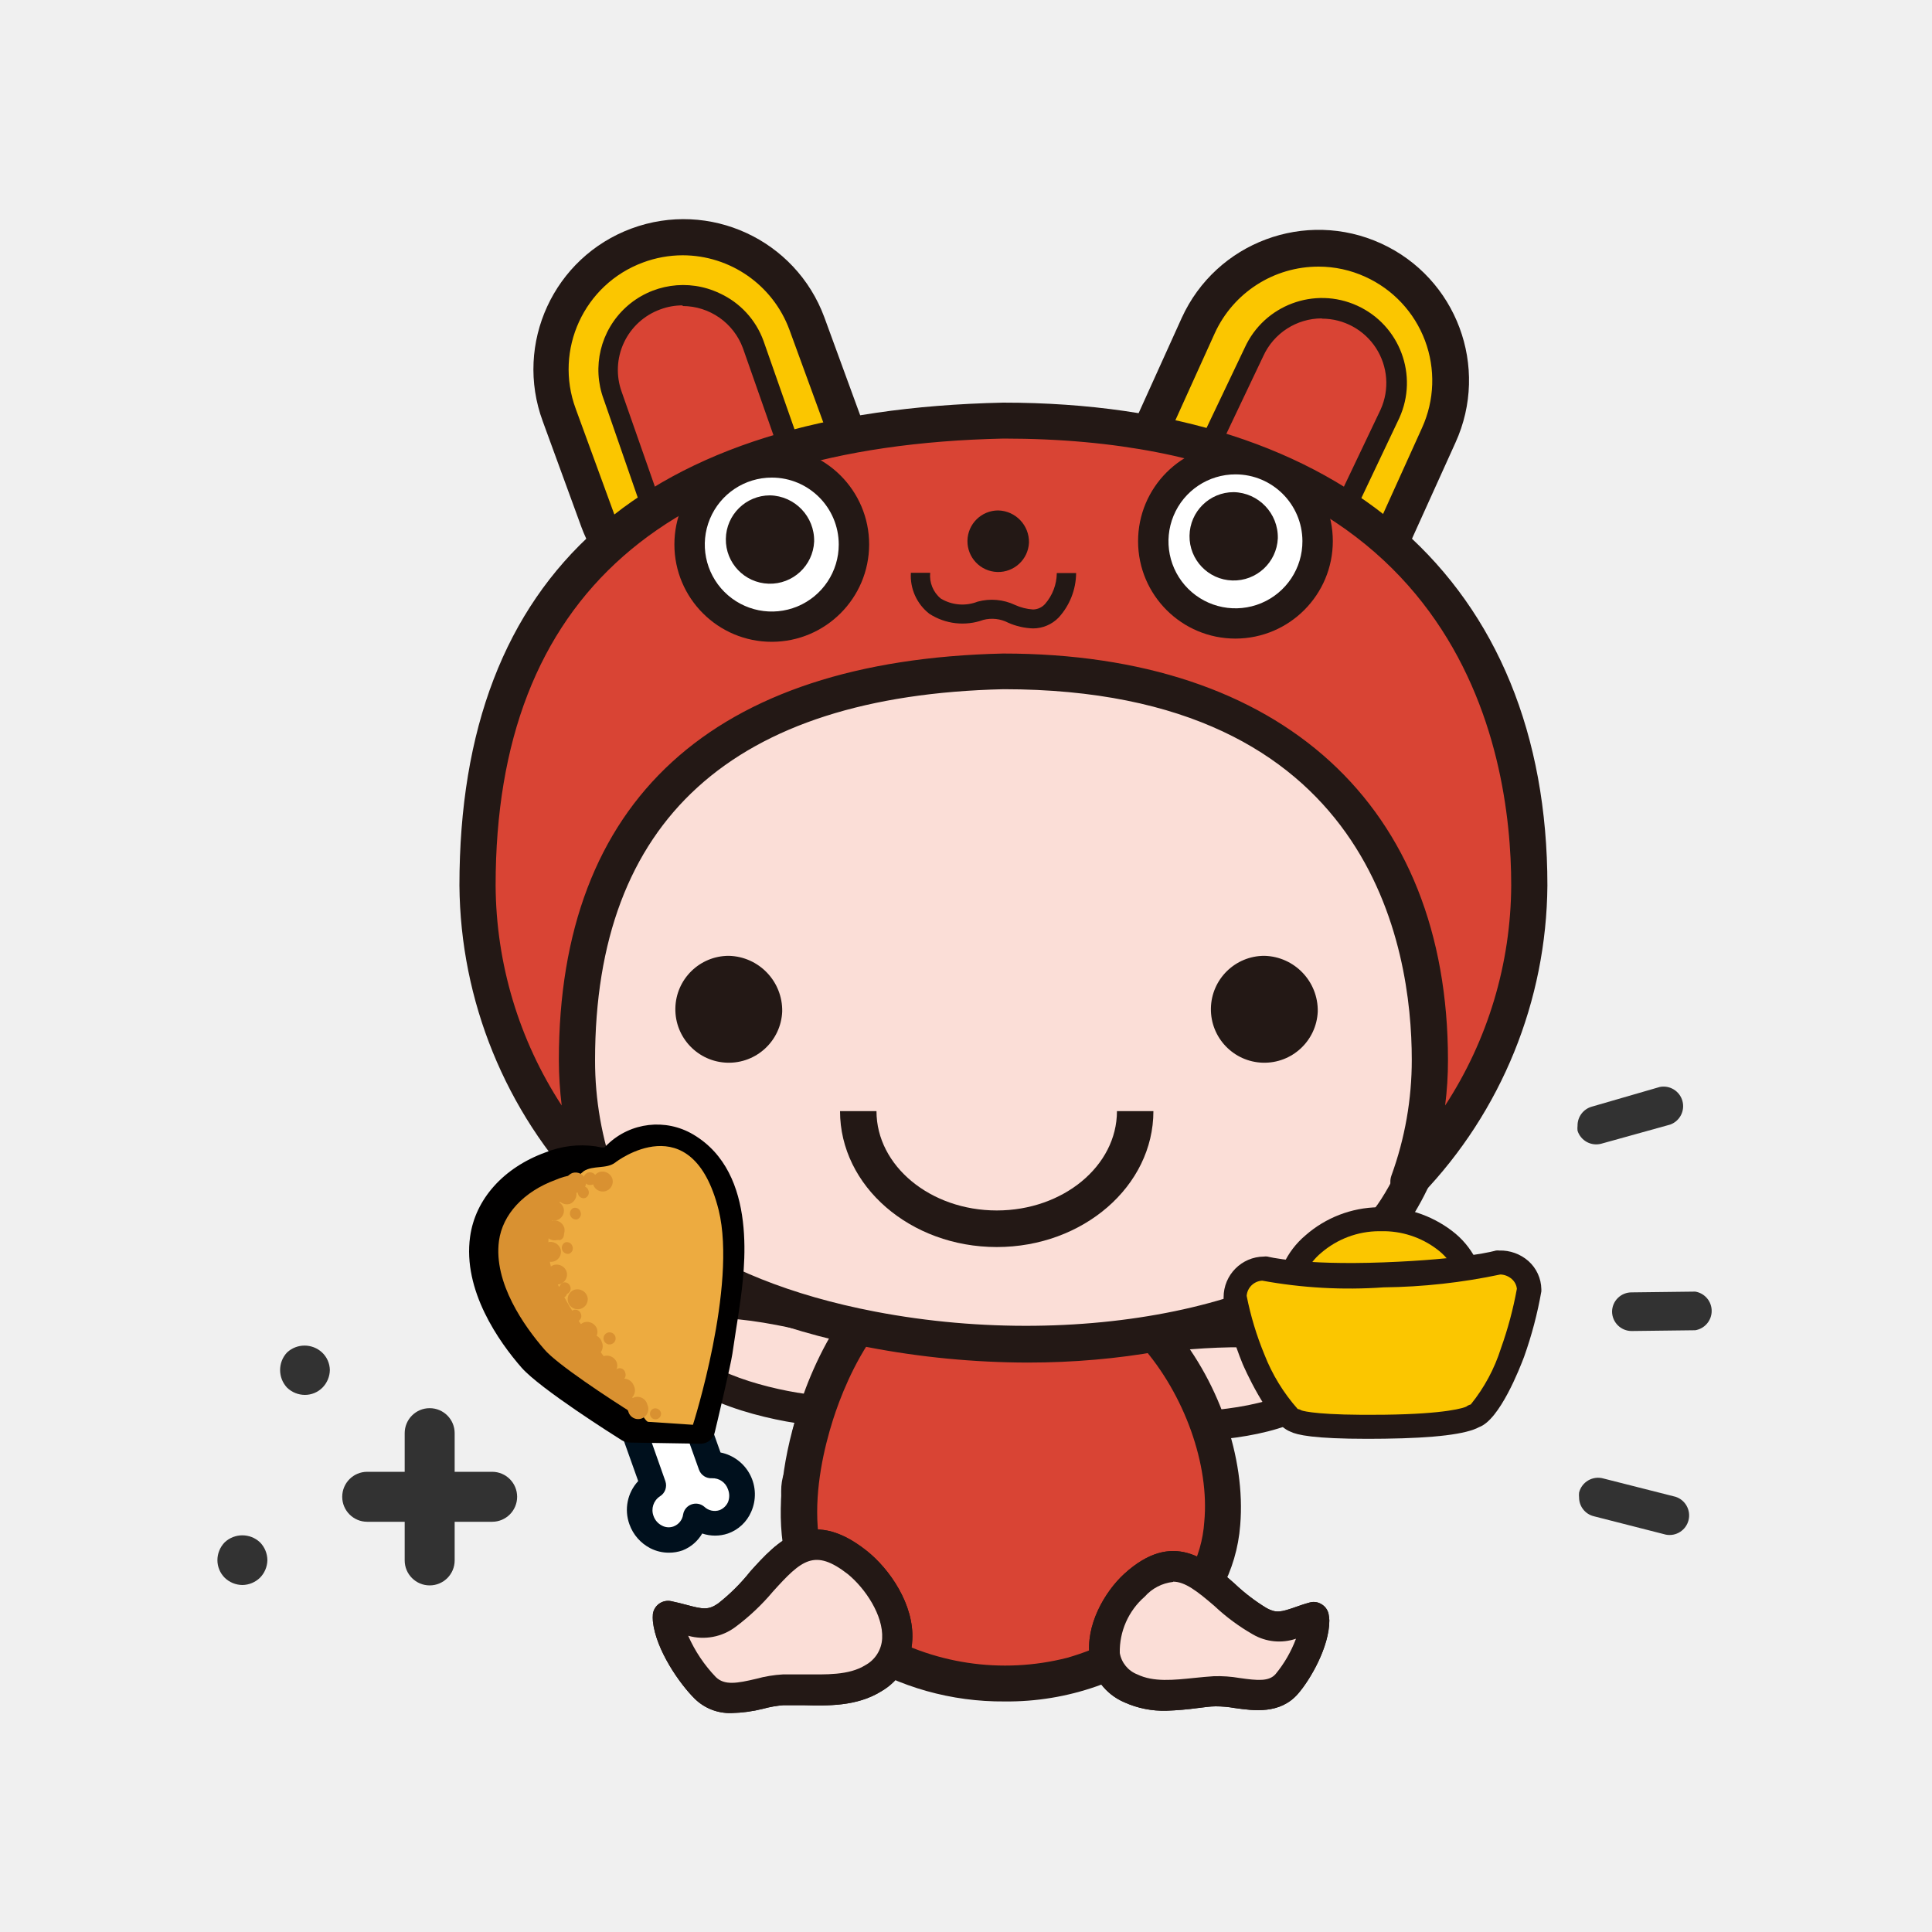
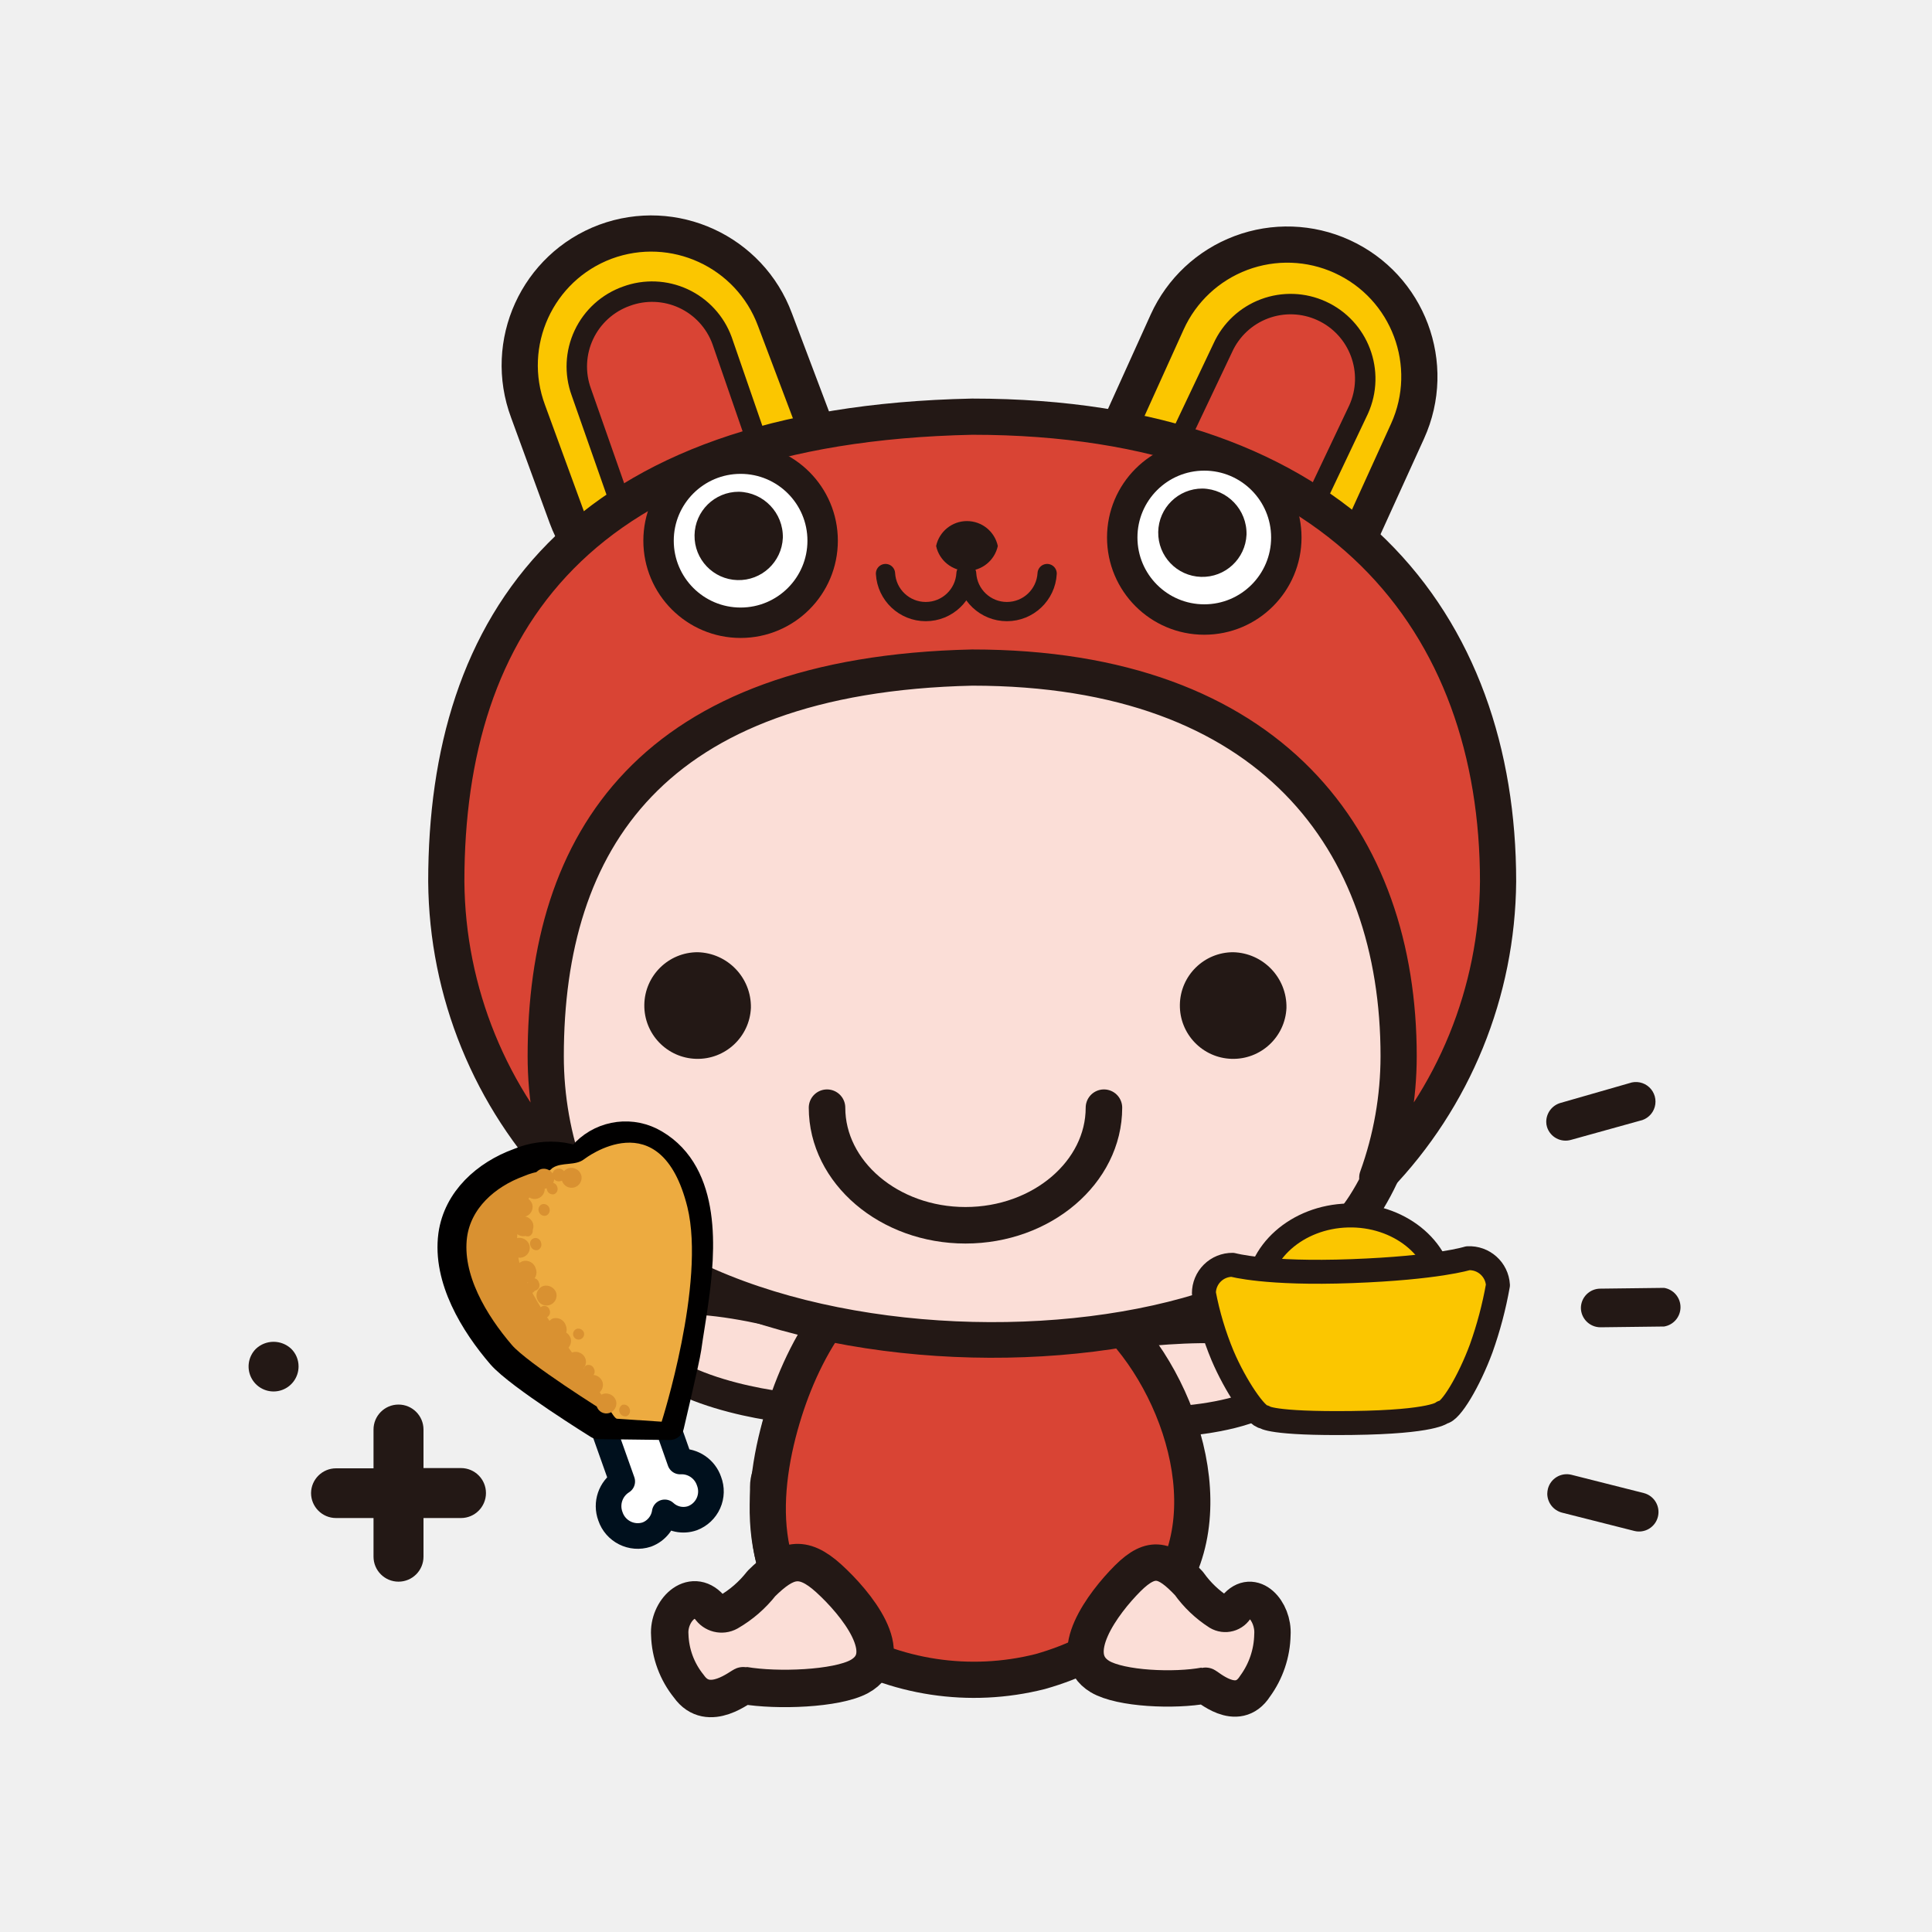
<svg xmlns="http://www.w3.org/2000/svg" id="圖層_1" data-name="圖層 1" viewBox="0 0 150 150">
-   <path d="M73.07,95.49a25.15,25.15,0,0,1,13.61,2.28c3.73,1.88,6.83,5.52,5.46,10-.5,1.66-2.66,2.54-4.16,3.16-3.51,1.46-8,.55-11.74.67-4.81.15-12.76,0-14.59-5.74C59.88,100.37,68.7,95.93,73.07,95.49Z" style="fill:#f8dcd5" />
-   <path d="M26.57,116.21a1.94,1.94,0,0,0,1.94,1.94h2.91v3a1.94,1.94,0,0,0,3.88,0v-3h2.91a1.94,1.94,0,1,0,0-3.88H35.3v-3a1.94,1.94,0,0,0-3.88,0v3H28.51A1.94,1.94,0,0,0,26.57,116.21Z" style="fill:#323232" />
-   <path d="M18.82,123.06a2,2,0,0,0,1.37-.57,2,2,0,0,0,.57-1.36,2,2,0,0,0-.57-1.38,2,2,0,0,0-2.75,0,2,2,0,0,0-.56,1.38,1.94,1.94,0,0,0,.56,1.36A2,2,0,0,0,18.82,123.06Z" style="fill:#323232" />
-   <path d="M22.29,105a2,2,0,0,0,0,2.74,2,2,0,0,0,1.38.56,1.92,1.92,0,0,0,1.36-.56,2,2,0,0,0,.58-1.37A1.92,1.92,0,0,0,25,105,2,2,0,0,0,22.29,105Z" style="fill:#323232" />
-   <path d="M125.16,101.84a1.52,1.52,0,0,0,1.53,1.5l4.93-.06a1.52,1.52,0,0,0,0-3l-4.93.06A1.51,1.51,0,0,0,125.16,101.84Z" style="fill:#323232" />
-   <path d="M122.6,115.88a1.72,1.72,0,0,0,0,.39,1.5,1.5,0,0,0,1.14,1.45l5.6,1.43a1.52,1.52,0,0,0,.75-2.94l-5.6-1.42A1.52,1.52,0,0,0,122.6,115.88Z" style="fill:#323232" />
-   <path d="M123.59,85.92a1.52,1.52,0,0,0-1.11,1.48,1.74,1.74,0,0,0,0,.39,1.52,1.52,0,0,0,1.87,1l5.33-1.48a1.52,1.52,0,0,0-.81-2.92Z" style="fill:#323232" />
-   <path d="M88.25,104.06c.81-.25,14-2,14.62,1.42.83,4.89-9.44,5.44-12.72,5.21" style="fill:#fbded7" />
-   <path d="M91.59,111.91c-.61,0-1.13,0-1.53,0a1.18,1.18,0,1,1,.18-2.35c2.82.21,9.16-.28,11-2.33a1.64,1.64,0,0,0,.44-1.5c0-.12-.18-.24-.28-.3-2.41-1.56-11.64-.5-12.84-.19a1.2,1.2,0,0,1-1.45-.82,1.16,1.16,0,0,1,.77-1.44c.57-.18,11.11-1.82,14.73.42a2.8,2.8,0,0,1,1.4,1.93,4,4,0,0,1-1,3.49C100.64,111.37,94.84,111.91,91.59,111.91Z" style="fill:#231815" />
-   <path d="M66.41,103.22c-.74-.36-13.18-4-14.23-.65-1.48,4.73,8.3,6.72,11.47,7" style="fill:#fbded7" />
-   <path d="M63.66,110.7h-.09c-2.37-.16-9.65-1.41-12-4.83a4.08,4.08,0,0,1-.55-3.64,2.83,2.83,0,0,1,1.68-1.75c3.85-1.66,13.68,1.44,14.2,1.69a1.18,1.18,0,0,1,.55,1.58,1.2,1.2,0,0,1-1.57.55c-1.12-.47-9.74-2.8-12.28-1.63-.13.06-.29.15-.32.26a1.71,1.71,0,0,0,.24,1.62c1.56,2.28,7.4,3.6,10.19,3.8a1.18,1.18,0,0,1-.08,2.36Z" style="fill:#231815" />
-   <path d="M91.13,108.32c2.34,4.83,1.5,5.66,1,7.58-1,4.28-3.75,6.86-7,9.64s-6.44,3.3-10.72,2.13a13.45,13.45,0,0,1-5.51-2.92c-1.49-1.36-2.12-3-3.26-4.56-3.15-4.26-4.8-8.63-.7-12.86" style="fill:#fbded7" />
-   <path d="M78.25,129.38a15.9,15.9,0,0,1-4.14-.61,14.67,14.67,0,0,1-6-3.18,13.22,13.22,0,0,1-2.38-3.14c-.34-.55-.66-1.08-1-1.58-2.7-3.64-5.69-9.08-.6-14.33a1.14,1.14,0,0,1,1.63,1.58c-3,3.13-2.8,6.54.8,11.39.43.6.79,1.19,1.14,1.77a11.24,11.24,0,0,0,2,2.63,12.44,12.44,0,0,0,5,2.67c4,1.08,6.84.51,9.68-1.9,3.19-2.71,5.7-5.09,6.67-9.05.07-.28.14-.53.22-.78.38-1.31.66-2.26-1.17-6a1.14,1.14,0,1,1,2-1c2.06,4.27,1.86,5.74,1.3,7.67-.07.21-.13.44-.19.68-1.13,4.61-4,7.36-7.41,10.24A11.31,11.31,0,0,1,78.25,129.38Z" style="fill:#231815" />
-   <path d="M83.18,130.07a20.94,20.94,0,0,1-16.08-2.44c-5.22-3.35-5.24-7.25-5.27-11.87,0-2.84,3.53-2.92,6.91-3,6-.06,11.93.59,17.9,1,3,.22,4.43.25,5.48,2.48,3.19,6.75-1.86,12-8.94,13.76" style="fill:#fbded7" />
-   <path d="M78,131.88a21.46,21.46,0,0,1-11.54-3.25c-5.76-3.71-5.78-8.16-5.81-12.86,0-4.06,4.66-4.11,8.08-4.15,4.65-.05,9.3.33,13.8.7q2.1.18,4.2.33l.26,0c2.94.21,4.89.35,6.2,3.13a9.53,9.53,0,0,1,.22,8.37c-1.57,3.31-5.2,5.87-9.94,7A23.06,23.06,0,0,1,78,131.88ZM69.5,114h-.75c-3.89,0-5.74.32-5.73,1.78,0,4.57,0,7.87,4.72,10.88a19.71,19.71,0,0,0,15.16,2.28h0c4-1,7.13-3.14,8.38-5.77a7.14,7.14,0,0,0-.23-6.34c-.7-1.48-1.33-1.57-4.23-1.78l-.26,0-4.22-.34C78.13,114.33,73.8,114,69.5,114Z" style="fill:#231815" />
-   <path d="M83.18,130.07a20.94,20.94,0,0,1-16.08-2.44c-6.18-4-5.73-11.63-3.76-17.81,1.75-5.54,5.54-11.9,12-12.45,2.78-.24,5.66-.73,8.1.81a29.09,29.09,0,0,1,6.28,5.38c5.34,6,8.16,17.16.89,22.77A21.68,21.68,0,0,1,83.18,130.07Z" style="fill:#d94434" />
-   <path d="M78,132.1a21.72,21.72,0,0,1-11.66-3.28c-5.63-3.63-7.17-10.52-4.34-19.43,1.2-3.8,4.9-12.72,13.18-13.42l.89-.08c2.58-.25,5.5-.52,8.08,1.1a30,30,0,0,1,6.58,5.64c3.87,4.38,6,10.57,5.56,15.78a12.56,12.56,0,0,1-4.86,9A20.94,20.94,0,0,1,78,132.1Zm1.07-33.59c-.88,0-1.8.09-2.73.17l-.93.09c-6.58.56-9.7,8.21-10.74,11.47-1.39,4.39-2.83,12.34,3.19,16.21a19.51,19.51,0,0,0,15,2.26h0a20.28,20.28,0,0,0,6.86-3.49,9.71,9.71,0,0,0,3.78-7.07c.42-4.41-1.54-9.89-4.87-13.66a27,27,0,0,0-6-5.12A6.5,6.5,0,0,0,79.07,98.51Z" style="fill:#231815" />
-   <path d="M102,125.86a8.91,8.91,0,0,1-2.15,4.91c-1.39,1.61-3.87.47-5.57.58-2.12.13-4.51.71-6.52-.25-3.49-1.68-2-6,.29-8,4.19-3.83,6.16.88,9.71,2.83,1.59.86,2.52.12,4.2-.35a1.65,1.65,0,0,1,0,.31" style="fill:#fbded7" />
-   <path d="M90.56,132.82a7.44,7.44,0,0,1-3.28-.66,4.49,4.49,0,0,1-2.67-3.5c-.36-2.44,1.14-5.06,2.68-6.47,3.78-3.44,6.42-1.12,8.55.75a14.67,14.67,0,0,0,2.51,1.92c.74.4,1.12.3,2.21-.08.34-.12.71-.25,1.12-.36a1.14,1.14,0,0,1,.92.13,1.16,1.16,0,0,1,.55.76,3.86,3.86,0,0,1,.06.49v0c0,2.06-1.47,4.59-2.43,5.7-1.4,1.61-3.43,1.32-4.92,1.11a8.55,8.55,0,0,0-1.48-.13c-.45,0-.91.08-1.37.13A24.16,24.16,0,0,1,90.56,132.82Zm.52-10a3.43,3.43,0,0,0-2.2,1.14,5.64,5.64,0,0,0-1.94,4.38A2.18,2.18,0,0,0,88.3,130c1.26.61,2.81.44,4.46.27.5-.05,1-.1,1.48-.13a10,10,0,0,1,2,.14c1.4.2,2.29.28,2.8-.31a9.61,9.61,0,0,0,1.58-2.74,4.06,4.06,0,0,1-3.34-.33,15.81,15.81,0,0,1-3-2.22C92.94,123.53,92,122.8,91.08,122.8Z" style="fill:#231815" />
-   <path d="M102,125.86a8.91,8.91,0,0,1-2.15,4.91c-1.39,1.61-3.87.47-5.57.58-2.12.13-4.51.71-6.52-.25-3.49-1.68-2-6,.29-8,4.19-3.83,6.16.88,9.71,2.83,1.59.86,2.52.12,4.2-.35A1.65,1.65,0,0,1,102,125.86Z" style="fill:#fbded7" />
-   <path d="M90.56,132.82a7.44,7.44,0,0,1-3.28-.66,4.49,4.49,0,0,1-2.67-3.5c-.36-2.44,1.14-5.06,2.68-6.47,3.78-3.44,6.42-1.12,8.55.75a14.67,14.67,0,0,0,2.51,1.92c.74.4,1.12.3,2.21-.08.34-.12.71-.25,1.12-.36a1.14,1.14,0,0,1,.92.13,1.16,1.16,0,0,1,.55.76,3.86,3.86,0,0,1,.06.49v0c0,2.06-1.47,4.59-2.43,5.7-1.4,1.61-3.43,1.32-4.92,1.11a8.55,8.55,0,0,0-1.48-.13c-.45,0-.91.08-1.37.13A24.16,24.16,0,0,1,90.56,132.82Zm.52-10a3.43,3.43,0,0,0-2.2,1.14,5.64,5.64,0,0,0-1.94,4.38A2.18,2.18,0,0,0,88.3,130c1.26.61,2.81.44,4.46.27.5-.05,1-.1,1.48-.13a10,10,0,0,1,2,.14c1.4.2,2.29.28,2.8-.31a9.61,9.61,0,0,0,1.58-2.74,4.06,4.06,0,0,1-3.34-.33,15.81,15.81,0,0,1-3-2.22C92.94,123.53,92,122.8,91.08,122.8Z" style="fill:#231815" />
-   <path d="M51.87,125.73c.15,1.76,1.72,4.14,2.88,5.3,1.69,1.67,4.23.17,6.07.13,2.29,0,4.94.38,7-.88,3.56-2.2,1.4-6.88-1.26-9-5-3.89-6.52,1.56-10.11,4.06-1.62,1.12-2.71.37-4.57,0a2,2,0,0,0,0,.35" style="fill:#fbded7" />
-   <path d="M56.8,133a3.89,3.89,0,0,1-2.88-1.13c-1.14-1.13-3-3.77-3.23-6v0a3.47,3.47,0,0,1,0-.56,1.19,1.19,0,0,1,1.4-1c.45.09.86.2,1.24.3,1.24.33,1.67.41,2.43-.12A15.13,15.13,0,0,0,58.26,122c2.05-2.27,4.6-5.1,9-1.62,1.82,1.43,3.72,4.21,3.57,6.94a4.83,4.83,0,0,1-2.42,4c-1.9,1.17-4.12,1.12-6.09,1.07-.51,0-1,0-1.49,0a8.48,8.48,0,0,0-1.59.28A10.94,10.94,0,0,1,56.8,133Zm-3.37-6a11.07,11.07,0,0,0,2.15,3.21c.67.65,1.63.49,3.14.13A9.92,9.92,0,0,1,60.8,130c.51,0,1.05,0,1.6,0,1.71,0,3.49.09,4.79-.72a2.5,2.5,0,0,0,1.3-2.07c.1-1.78-1.3-3.88-2.67-5-2.58-2-3.58-1.11-5.81,1.36a17.33,17.33,0,0,1-2.9,2.74A4.22,4.22,0,0,1,53.43,127Z" style="fill:#231815" />
-   <path d="M51.87,125.73c.15,1.76,1.72,4.14,2.88,5.3,1.69,1.67,4.23.17,6.07.13,2.29,0,4.94.38,7-.88,3.56-2.2,1.4-6.88-1.26-9-5-3.89-6.52,1.56-10.11,4.06-1.62,1.12-2.71.37-4.57,0A2,2,0,0,0,51.87,125.73Z" style="fill:#fbded7" />
-   <path d="M56.8,133a3.89,3.89,0,0,1-2.88-1.13c-1.14-1.13-3-3.77-3.23-6v0a3.47,3.47,0,0,1,0-.56,1.19,1.19,0,0,1,1.4-1c.45.09.86.2,1.24.3,1.24.33,1.67.41,2.43-.12A15.13,15.13,0,0,0,58.26,122c2.05-2.27,4.6-5.1,9-1.62,1.82,1.43,3.72,4.21,3.57,6.94a4.83,4.83,0,0,1-2.42,4c-1.9,1.17-4.12,1.12-6.09,1.07-.51,0-1,0-1.49,0a8.48,8.48,0,0,0-1.59.28A10.94,10.94,0,0,1,56.8,133Zm-3.37-6a11.07,11.07,0,0,0,2.15,3.21c.67.65,1.63.49,3.14.13A9.92,9.92,0,0,1,60.8,130c.51,0,1.05,0,1.6,0,1.71,0,3.49.09,4.79-.72a2.5,2.5,0,0,0,1.3-2.07c.1-1.78-1.3-3.88-2.67-5-2.58-2-3.58-1.11-5.81,1.36a17.33,17.33,0,0,1-2.9,2.74A4.22,4.22,0,0,1,53.43,127Z" style="fill:#231815" />
-   <path d="M111.79,77.23a37.93,37.93,0,0,0-4-13.72c-4.22-8.13-11.34-15-20.2-17.73a29.45,29.45,0,0,0-9.69-1.28c-3.69.13-6.84,1.41-10.38,2.11l1.27-.25c-6.89,2.48-12.65,7.84-17,13.61-4.1,5.45-9,13.13-8.63,20.19a36.88,36.88,0,0,0,.44,5.14c4.43,22.92,54.67,24.32,64.76,8.6C111.43,89.11,112.35,83.12,111.79,77.23Z" style="fill:#fbded7" />
-   <path d="M79.78,105.79a66.42,66.42,0,0,1-12.42-1.2c-14.15-2.72-23.31-9.65-25.12-19a29.74,29.74,0,0,1-.41-4.37l0-1c-.31-5.81,2.6-12.71,8.9-21.09,3.48-4.63,9.13-10.66,16.59-13.69l0-.2c1.19-.24,2.37-.55,3.52-.85a31.31,31.31,0,0,1,7.08-1.28A30.76,30.76,0,0,1,88,44.46c8.68,2.69,16.34,9.4,21,18.41a39.74,39.74,0,0,1,4.17,14.23h0c.64,6.77-.62,12.83-3.65,17.55C105.55,100.84,94.14,105.79,79.78,105.79ZM69.23,47.64v0C61.91,50.3,56.3,56.26,52.89,60.8,47,68.64,44.27,74.94,44.54,80.09l.05,1A27.25,27.25,0,0,0,45,85c1.58,8.2,9.94,14.34,22.93,16.83,16.55,3.18,34.18-.73,39.3-8.72,3.4-5.29,3.63-11.51,3.22-15.79h0a36.8,36.8,0,0,0-3.87-13.22c-4.33-8.36-11.4-14.57-19.38-17a27.89,27.89,0,0,0-9.23-1.22,28.8,28.8,0,0,0-6.48,1.2C70.73,47.27,70,47.46,69.23,47.64Z" style="fill:#231815" />
-   <path d="M65.68,33.32a10.24,10.24,0,0,1-6.05,13.17h0a10.25,10.25,0,0,1-13.17-6.06l-3-8.2a10.25,10.25,0,0,1,6.06-13.17h0a10.24,10.24,0,0,1,13.17,6.05Z" style="fill:#fbc600" />
-   <path d="M56.06,48.54a11.66,11.66,0,0,1-10.92-7.62l-3-8.21A11.65,11.65,0,1,1,64,24.63l3,8.2h0A11.67,11.67,0,0,1,56.06,48.54ZM53,19.82a8.87,8.87,0,0,0-3.08.56,8.84,8.84,0,0,0-5.22,11.36l3,8.21a8.84,8.84,0,0,0,16.59-6.14h0l-3-8.21A8.85,8.85,0,0,0,53,19.82Z" style="fill:#231815" />
-   <path d="M108.07,41.75A10.25,10.25,0,0,1,94.5,46.84h0a10.26,10.26,0,0,1-5.09-13.58l3.62-8a10.26,10.26,0,0,1,13.58-5.09h0a10.24,10.24,0,0,1,5.08,13.57Z" style="fill:#fbc600" />
-   <path d="M98.72,49.16A11.66,11.66,0,0,1,88.13,32.68l3.62-8A11.66,11.66,0,1,1,113,34.37l-3.62,8h0A11.68,11.68,0,0,1,98.72,49.16Zm3.66-28.46a8.85,8.85,0,0,0-8.07,5.18l-3.62,8a8.85,8.85,0,1,0,16.1,7.33h0l3.62-8A8.85,8.85,0,0,0,106,21.49,8.72,8.72,0,0,0,102.38,20.7Z" style="fill:#231815" />
-   <path d="M102.72,43a5.79,5.79,0,0,1-7.67,2.88h0a5.79,5.79,0,0,1-2.87-7.67l5.18-10.91A5.79,5.79,0,0,1,105,24.45h0a5.79,5.79,0,0,1,2.87,7.67Z" style="fill:#d94434" />
-   <path d="M97.45,47.22a6.53,6.53,0,0,1-2.73-.6,6.6,6.6,0,0,1-3.27-8.72L96.64,27a6.58,6.58,0,1,1,12,5.46l-5.18,10.92a6.53,6.53,0,0,1-3.68,3.43A6.61,6.61,0,0,1,97.45,47.22Zm5.18-22.5a5,5,0,0,0-4.55,2.93L92.89,38.57A5,5,0,0,0,102,42.7v0l5.19-10.9a5,5,0,0,0-4.56-7.06Z" style="fill:#231815" />
-   <path d="M62.46,38.13A5.79,5.79,0,0,1,59,45.56h0a5.79,5.79,0,0,1-7.43-3.44l-4-11.4a5.78,5.78,0,0,1,3.44-7.43h0a5.78,5.78,0,0,1,7.43,3.43Z" style="fill:#d94434" />
-   <path d="M57,46.71a6.58,6.58,0,0,1-6.18-4.31L46.87,31a6.58,6.58,0,0,1,9-8.23,6.5,6.5,0,0,1,3.41,3.7l4,11.41a6.6,6.6,0,0,1-3.91,8.45A6.71,6.71,0,0,1,57,46.71Zm-4-23a4.9,4.9,0,0,0-1.73.31,5,5,0,0,0-3,6.41l4,11.42a5,5,0,0,0,6.41,3,5,5,0,0,0,3-6.42h0l-4-11.4a5,5,0,0,0-4.68-3.27Z" style="fill:#231815" />
-   <path d="M102.31,78.54a4.15,4.15,0,1,1-4.14-4.33,4.25,4.25,0,0,1,4.14,4.33" style="fill:#231815" />
-   <path d="M60.73,78.54a4.15,4.15,0,1,1-4.14-4.33,4.25,4.25,0,0,1,4.14,4.33" style="fill:#231815" />
-   <path d="M77.39,96.82c-6.71,0-12.17-4.73-12.17-10.55h2.83c0,4.25,4.19,7.71,9.34,7.71s9.33-3.46,9.33-7.71h2.83C89.55,92.09,84.09,96.82,77.39,96.82Z" style="fill:#231815" />
-   <path d="M44.8,82.31c0-16.66,8.19-29.6,33.11-30.16,23.23,0,33.1,13.5,33.1,30.16a27.77,27.77,0,0,1-1.66,9.44,33.54,33.54,0,0,0,9.39-23c0-19.93-12.17-36.08-40.83-36.08-30.74.67-40.84,16.15-40.84,36.08a33.54,33.54,0,0,0,9.39,23A27.77,27.77,0,0,1,44.8,82.31Z" style="fill:#d94434" />
-   <path d="M109.35,93.15a1.39,1.39,0,0,1-.73-.2,1.41,1.41,0,0,1-.59-1.68,26.23,26.23,0,0,0,1.58-9c0-8.64-3.09-28.76-31.7-28.76C56.88,54,46.2,63.7,46.2,82.31a26.18,26.18,0,0,0,1.58,9,1.4,1.4,0,0,1-2.34,1.44,35.07,35.07,0,0,1-9.77-24c0-24.27,14.2-36.88,42.21-37.49,26.47,0,42.26,14,42.26,37.49a35.06,35.06,0,0,1-9.76,24A1.42,1.42,0,0,1,109.35,93.15ZM77.91,34.05c-26.16.57-39.43,12.24-39.43,34.68a31.55,31.55,0,0,0,5.13,17.1,29.44,29.44,0,0,1-.22-3.52c0-20.14,11.93-31.06,34.49-31.57,21.64,0,34.54,11.81,34.54,31.57a27.49,27.49,0,0,1-.22,3.52,31.52,31.52,0,0,0,5.13-17.1C117.33,58.3,113.49,34.05,77.91,34.05Z" style="fill:#231815" />
-   <circle cx="95.93" cy="42.02" r="6.37" style="fill:#fff" />
-   <path d="M95.93,49.58A7.56,7.56,0,1,1,103.48,42,7.57,7.57,0,0,1,95.93,49.58Zm0-12.75A5.2,5.2,0,1,0,101.12,42,5.2,5.2,0,0,0,95.93,36.83Z" style="fill:#231815" />
-   <path d="M99.21,41.8a3.43,3.43,0,1,1-3.43-3.59,3.51,3.51,0,0,1,3.43,3.59" style="fill:#231815" />
-   <circle cx="59.93" cy="42.27" r="6.37" style="fill:#fff" />
-   <path d="M59.93,49.83a7.56,7.56,0,1,1,7.55-7.56A7.57,7.57,0,0,1,59.93,49.83Zm0-12.75a5.2,5.2,0,1,0,5.19,5.19A5.2,5.2,0,0,0,59.93,37.08Z" style="fill:#231815" />
-   <path d="M63.21,42.05a3.43,3.43,0,1,1-3.43-3.59,3.51,3.51,0,0,1,3.43,3.59" style="fill:#231815" />
-   <path d="M79.89,42.13a2.39,2.39,0,1,1-2.39-2.5,2.45,2.45,0,0,1,2.39,2.5" style="fill:#231815" />
-   <path d="M80.21,48.79h0a5.18,5.18,0,0,1-1.93-.44,2.71,2.71,0,0,0-1.94-.22,4.73,4.73,0,0,1-4.19-.48,3.74,3.74,0,0,1-1.43-3.18h1.5a2.3,2.3,0,0,0,.82,2,3.25,3.25,0,0,0,2.87.24,4.21,4.21,0,0,1,2.9.26,4,4,0,0,0,1.4.35h0a1.28,1.28,0,0,0,.93-.43,3.71,3.71,0,0,0,.91-2.4h1.5a5.19,5.19,0,0,1-1.36,3.46A2.78,2.78,0,0,1,80.21,48.79Z" style="fill:#231815" />
-   <path d="M114.37,100.51c.09,3.34-3.06,6.13-7,6.23s-7.27-2.52-7.35-5.85,3.06-6.13,7-6.23S114.29,97.18,114.37,100.51Z" style="fill:#fbc600" />
-   <path d="M107.11,107.67c-4.37,0-8-3-8.06-6.76a6.48,6.48,0,0,1,2.31-5A8.79,8.79,0,0,1,107,93.73a9,9,0,0,1,5.74,1.84,6.47,6.47,0,0,1,2.56,4.92h0c.1,3.84-3.46,7.06-7.94,7.18Zm.14-12.08h-.2a6.92,6.92,0,0,0-4.46,1.67,4.62,4.62,0,0,0-1.68,3.6c.07,2.82,2.92,5.06,6.4,5s6.21-2.45,6.13-5.27h0A4.64,4.64,0,0,0,111.58,97,6.94,6.94,0,0,0,107.25,95.59Z" style="fill:#231815" />
-   <path d="M114.41,109.94s-.63.75-7,.83-6.85-.47-6.85-.47c-.61,0-2.24-2.44-3.23-4.76a24.09,24.09,0,0,1-1.46-4.84,2.22,2.22,0,0,1,2.23-2.21s2.58.74,9.26.49,9-1,9-1a2.22,2.22,0,0,1,2.34,2.09,29.71,29.71,0,0,1-1.29,4.91C116.48,107.52,115.06,109.92,114.41,109.94Z" style="fill:#fbc600" />
-   <path d="M106.18,111.71c-4.17,0-5.49-.3-6-.56-1.72-.65-3.68-5.2-3.7-5.25A25.62,25.62,0,0,1,95,100.85s0-.08,0-.13a3.16,3.16,0,0,1,3.13-3.16.86.86,0,0,1,.28,0s2.59.69,9,.45,8.72-.91,8.74-.92a1.09,1.09,0,0,1,.25,0,3.29,3.29,0,0,1,2.27.82,3,3,0,0,1,1,2.18,1,1,0,0,1,0,.17,31.07,31.07,0,0,1-1.34,5.08c-.32.85-1.88,4.88-3.49,5.46-1,.55-3.43.85-7.34.9Zm-5.11-2.2c.19.06,1.41.39,6.36.33s6.24-.55,6.41-.63a1,1,0,0,1,.35-.17,13.26,13.26,0,0,0,2.34-4.35,29.31,29.31,0,0,0,1.24-4.63,1.16,1.16,0,0,0-.4-.76,1.41,1.41,0,0,0-.88-.35,46.24,46.24,0,0,1-9.07,1A37.64,37.64,0,0,1,98,99.43a1.28,1.28,0,0,0-1.21,1.18,24.29,24.29,0,0,0,1.38,4.56,14.1,14.1,0,0,0,2.58,4.22A1,1,0,0,1,101.07,109.51Zm.2.16Zm0,0Zm0,0h0Zm0,0Zm0,0Zm-.21-.16Zm-.48-.13h0Zm13.14,0Zm.44-.27Z" style="fill:#231815" />
-   <path d="M55.23,113.75l-3-8.5-4.49,1.61,3,8.45a2.25,2.25,0,0,0-.91,2.7,2.22,2.22,0,0,0,2.82,1.42A2.16,2.16,0,0,0,54,117.71a2.15,2.15,0,0,0,2.17.45,2.24,2.24,0,0,0,1.29-2.88A2.28,2.28,0,0,0,55.23,113.75Z" style="fill:#fff" />
-   <path d="M51.92,120.55a3.15,3.15,0,0,1-1.42-.34,3.35,3.35,0,0,1-1.63-1.86,3.28,3.28,0,0,1,.68-3.36l-2.78-7.8a1,1,0,0,1,.6-1.27l4.49-1.6a1,1,0,0,1,.76,0,1,1,0,0,1,.51.56l2.81,7.89a3.32,3.32,0,0,1,2.38,4.61,3.07,3.07,0,0,1-1.8,1.68,3.11,3.11,0,0,1-2,0A3.07,3.07,0,0,1,53,120.37,3.12,3.12,0,0,1,51.92,120.55ZM49,107.46,51.66,115a1,1,0,0,1-.43,1.18,1.28,1.28,0,0,0-.49,1.52,1.32,1.32,0,0,0,.66.75,1.09,1.09,0,0,0,.9.06,1.16,1.16,0,0,0,.74-.94,1,1,0,0,1,.65-.77,1,1,0,0,1,1,.19,1.17,1.17,0,0,0,1.17.26,1.21,1.21,0,0,0,.66-.62,1.33,1.33,0,0,0,0-1,1.26,1.26,0,0,0-1.25-.86,1,1,0,0,1-1-.66l-2.7-7.56Z" style="fill:#00101d" />
-   <path d="M56.31,101.34c.56-4,1-9.85-3.06-12.24a4.39,4.39,0,0,0-5.35.66c-.12.1-.35.43-.49.49-.34.14-.91-.08-1.35-.14a6.34,6.34,0,0,0-3.38.45c-2.51.92-4.73,2.86-5.1,5.63-.45,3.37,1.66,6.85,3.77,9.29,1.38,1.6,7.53,5.42,7.53,5.42l5.53.07s1.23-5.15,1.34-6C55.92,103.82,56.13,102.59,56.31,101.34Z" style="fill:#d99131" />
-   <path d="M54.41,112.09h0L48.87,112a1.16,1.16,0,0,1-.58-.17c-.64-.4-6.34-4-7.79-5.64-1.75-2-4.59-6-4-10.18.4-2.89,2.57-5.34,5.83-6.53A7.54,7.54,0,0,1,46.23,89l.48.09.22,0a2.68,2.68,0,0,1,.24-.24,5.54,5.54,0,0,1,6.65-.77c5.08,3,4,10.52,3.6,13.36h0c-.08.6-.18,1.18-.27,1.76s-.2,1.29-.29,1.92c-.12.84-1.23,5.53-1.36,6.06A1.12,1.12,0,0,1,54.41,112.09Zm-5.2-2.31,4.32,0c.46-2,1-4.5,1.11-5,.09-.64.19-1.3.29-2l.27-1.72C55.79,97,56,92,52.68,90.07a3.25,3.25,0,0,0-4,.54l-.05.06a1.93,1.93,0,0,1-.73.61,2.58,2.58,0,0,1-1.65,0l-.3-.06a5.28,5.28,0,0,0-2.83.39c-2.47.91-4.1,2.68-4.38,4.73-.44,3.27,2,6.67,3.51,8.41C43.19,105.89,47.37,108.63,49.21,109.78Zm7.1-8.44h0Z" style="fill:#010000" />
-   <path d="M47.78,90.25c-.68.53-1.72.21-2.45.67a6.46,6.46,0,0,0-1.82,2.32,6.81,6.81,0,0,0-.61,5.55c1.43,3.6,4.21,6.53,6.24,9.78.13.2.91,1.8,1.18,1.82l3.48.23s3.44-10.75,2-16.66C53.72,85.65,47.78,90.24,47.78,90.25Z" style="fill:#edab40" />
-   <path d="M47.55,91.53a.78.78,0,1,1-1-.54A.82.82,0,0,1,47.55,91.53Z" style="fill:#d99131" />
-   <path d="M45.47,91.6a.79.79,0,1,1-1-.54A.83.83,0,0,1,45.47,91.6Z" style="fill:#d99131" />
-   <path d="M46.3,91.38a.5.5,0,1,1-.66-.34A.53.53,0,0,1,46.3,91.38Z" style="fill:#d99131" />
-   <path d="M44.7,92.41a.82.82,0,0,1-.45,1.06.8.8,0,0,1-1-.54.78.78,0,1,1,1.47-.52Z" style="fill:#d99131" />
-   <path d="M43.76,93.8a.78.78,0,1,1-1-.55A.82.82,0,0,1,43.76,93.8Z" style="fill:#d99131" />
-   <path d="M44,98.76a.78.78,0,1,1-1-.55A.82.82,0,0,1,44,98.76Z" style="fill:#d99131" />
-   <path d="M45.61,100.68a.78.78,0,1,1-1-.55A.82.82,0,0,1,45.61,100.68Z" style="fill:#d99131" />
-   <path d="M43.81,95.32a.78.78,0,1,1-1-.54A.82.82,0,0,1,43.81,95.32Z" style="fill:#d99131" />
-   <path d="M43.53,97a.78.78,0,1,1-1-.55A.82.82,0,0,1,43.53,97Z" style="fill:#d99131" />
-   <path d="M46.73,104.2a.81.81,0,0,1-.44,1.07.86.86,0,0,1-.58-1.62A.82.82,0,0,1,46.73,104.2Z" style="fill:#d99131" />
-   <path d="M46.36,103.2a.78.78,0,1,1-1-.54A.82.82,0,0,1,46.36,103.2Z" style="fill:#d99131" />
-   <path d="M47.9,105.82a.78.78,0,1,1-1-.54A.82.82,0,0,1,47.9,105.82Z" style="fill:#d99131" />
-   <path d="M49.22,107.61a.79.79,0,1,1-1.48.53.82.82,0,0,1,.45-1.07A.83.83,0,0,1,49.22,107.61Z" style="fill:#d99131" />
-   <path d="M50.26,109.05a.79.79,0,1,1-1.48.53.79.79,0,1,1,1.48-.53Z" style="fill:#d99131" />
-   <path d="M45.07,94.08a.45.45,0,0,1-.25.59.47.47,0,0,1-.31-.88A.45.45,0,0,1,45.07,94.08Z" style="fill:#d99131" />
-   <path d="M45.69,92.43a.46.46,0,0,1-.25.58.45.45,0,0,1-.56-.3.43.43,0,1,1,.81-.28Z" style="fill:#d99131" />
-   <path d="M44,100.17a.44.44,0,0,1-.24.58.45.45,0,0,1-.56-.3.44.44,0,0,1,.25-.58A.43.43,0,0,1,44,100.17Z" style="fill:#d99131" />
-   <path d="M44.44,96.75a.45.45,0,0,1-.25.59.47.47,0,0,1-.31-.88A.45.45,0,0,1,44.44,96.75Z" style="fill:#d99131" />
-   <path d="M44.27,99.87a.45.45,0,0,1-.25.59.45.45,0,0,1-.56-.3.46.46,0,0,1,.25-.58A.45.45,0,0,1,44.27,99.87Z" style="fill:#d99131" />
-   <path d="M45.1,102a.45.45,0,0,1-.25.59.44.44,0,0,1-.55-.3.45.45,0,0,1,.24-.59A.46.46,0,0,1,45.1,102Z" style="fill:#d99131" />
-   <path d="M47.77,103.76a.46.46,0,0,1-.25.58.47.47,0,1,1,.25-.58Z" style="fill:#d99131" />
-   <path d="M48.54,106.57a.45.45,0,0,1-.24.59.46.46,0,0,1-.56-.3.43.43,0,1,1,.8-.29Z" style="fill:#d99131" />
-   <path d="M51.31,109.66a.43.43,0,1,1-.56-.3A.46.46,0,0,1,51.31,109.66Z" style="fill:#d99131" />
-   <path d="M43.75,95.68a.45.45,0,0,1-.24.59A.46.46,0,0,1,43,96a.44.44,0,0,1,.24-.58A.45.45,0,0,1,43.75,95.68Z" style="fill:#d99131" />
-   <path d="M43.15,97.18a.44.44,0,0,1-.24.58.45.45,0,0,1-.56-.29.46.46,0,0,1,.25-.59A.44.44,0,0,1,43.15,97.18Z" style="fill:#d99131" />
+   <path d="M70.65,95.2a25.17,25.17,0,0,1,13.61,2.28c3.73,1.88,6.83,5.52,5.46,10-.5,1.66-2.66,2.54-4.16,3.16-3.51,1.46-8,.55-11.74.67-4.81.15-12.77,0-14.59-5.74C57.46,100.08,66.27,95.64,70.65,95.2Z" style="fill:#f8dcd5" />
+   <path d="M24.15,115.92a1.94,1.94,0,0,0,1.94,1.94H29v3a1.94,1.94,0,0,0,3.88,0v-3h2.91a1.94,1.94,0,1,0,0-3.88H32.88v-3A1.94,1.94,0,1,0,29,111v3H26.09A1.94,1.94,0,0,0,24.15,115.92Z" style="fill:#231815" />
+   <path d="M19.87,104.72a1.94,1.94,0,1,0,3.31,1.37,1.91,1.91,0,0,0-.57-1.37A2,2,0,0,0,19.87,104.72Z" style="fill:#231815" />
+   <path d="M122.74,101.55a1.52,1.52,0,0,0,1.53,1.5l4.93-.06a1.52,1.52,0,0,0,0-3l-4.93.06A1.51,1.51,0,0,0,122.74,101.55Z" style="fill:#231815" />
+   <path d="M120.18,115.59a1.81,1.81,0,0,0-.05.39,1.53,1.53,0,0,0,1.14,1.46l5.61,1.42a1.51,1.51,0,0,0,1.84-1.1,1.52,1.52,0,0,0-1.1-1.84L122,114.5A1.51,1.51,0,0,0,120.18,115.59Z" style="fill:#231815" />
+   <path d="M121.16,85.63a1.53,1.53,0,0,0-1.11,1.48,1.32,1.32,0,0,0,.06.39,1.51,1.51,0,0,0,1.86,1l5.33-1.48a1.52,1.52,0,1,0-.81-2.92Z" style="fill:#231815" />
+   <path d="M85.83,103.77c.81-.25,14-2,14.61,1.42.83,4.89-9.44,5.45-12.71,5.21" style="fill:#fbded7;stroke:#231815;stroke-linecap:round;stroke-linejoin:round;stroke-width:2.361px" />
+   <path d="M64,102.93c-.74-.36-13.18-4-14.23-.65-1.49,4.73,8.29,6.72,11.47,7" style="fill:#fbded7;stroke:#231815;stroke-linecap:round;stroke-linejoin:round;stroke-width:2.361px" />
+   <path d="M88.71,108c2.33,4.83,1.5,5.66,1,7.58-1,4.28-3.76,6.86-7,9.64s-6.44,3.3-10.71,2.13a13.45,13.45,0,0,1-5.51-2.92c-1.49-1.36-2.12-3-3.26-4.56-3.16-4.26-4.8-8.63-.7-12.86" style="fill:#fbded7;stroke:#231815;stroke-linecap:round;stroke-linejoin:round;stroke-width:2.272px" />
+   <path d="M80.76,129.78a21,21,0,0,1-16.09-2.44c-5.21-3.35-5.24-7.24-5.26-11.87,0-2.84,3.53-2.92,6.91-3,6-.06,11.93.59,17.9,1,3,.22,4.43.26,5.48,2.48,3.18,6.75-1.87,12-8.94,13.76" style="fill:#fbded7;stroke:#231815;stroke-linecap:round;stroke-linejoin:round;stroke-width:2.361px" />
+   <path d="M80.76,129.78a21,21,0,0,1-16.09-2.44c-6.17-4-5.72-11.63-3.76-17.81,1.76-5.54,5.54-11.9,12-12.45,2.78-.24,5.66-.73,8.1.81a28.63,28.63,0,0,1,6.28,5.38c5.34,6,8.17,17.16.9,22.77A21.77,21.77,0,0,1,80.76,129.78Z" style="fill:#d94434;stroke:#231815;stroke-linecap:round;stroke-linejoin:round;stroke-width:2.81px" />
+   <path d="M109.37,76.94a38.33,38.33,0,0,0-4-13.72c-4.22-8.13-11.35-15-20.21-17.73a29.39,29.39,0,0,0-9.68-1.28c-3.7.13-6.85,1.41-10.39,2.11l1.28-.25c-6.9,2.48-12.65,7.84-17,13.61-4.1,5.46-9,13.13-8.62,20.19A38.32,38.32,0,0,0,41.17,85c4.44,22.92,54.67,24.32,64.76,8.6C109,88.82,109.92,82.83,109.37,76.94Z" style="fill:#fbded7;stroke:#231815;stroke-linecap:round;stroke-linejoin:round;stroke-width:2.767px" />
+   <path d="M63.26,33A10.25,10.25,0,0,1,57.2,46.2h0A10.25,10.25,0,0,1,44,40.14l-3-8.2a10.24,10.24,0,0,1,6-13.17h0a10.25,10.25,0,0,1,13.17,6.05Z" style="fill:#fbc600;stroke:#231815;stroke-linecap:round;stroke-linejoin:round;stroke-width:2.81px" />
+   <path d="M105.65,41.46a10.26,10.26,0,0,1-13.58,5.09h0A10.25,10.25,0,0,1,87,33l3.62-8a10.24,10.24,0,0,1,13.57-5.09h0a10.25,10.25,0,0,1,5.09,13.57Z" style="fill:#fbc600;stroke:#231815;stroke-linecap:round;stroke-linejoin:round;stroke-width:2.81px" />
+   <path d="M100.29,42.74a5.78,5.78,0,0,1-7.66,2.87h0a5.8,5.8,0,0,1-2.88-7.67L94.94,27a5.78,5.78,0,0,1,7.66-2.87h0a5.8,5.8,0,0,1,2.88,7.67Z" style="fill:#d94434;stroke:#231815;stroke-linecap:round;stroke-linejoin:round;stroke-width:1.588px" />
+   <path d="M60,37.84a5.79,5.79,0,0,1-3.44,7.43h0a5.79,5.79,0,0,1-7.43-3.44l-4-11.4A5.79,5.79,0,0,1,48.63,23h0a5.78,5.78,0,0,1,7.43,3.44Z" style="fill:#d94434;stroke:#231815;stroke-linecap:round;stroke-linejoin:round;stroke-width:1.588px" />
+   <path d="M99.88,78.26a4.14,4.14,0,1,1-4.14-4.33,4.24,4.24,0,0,1,4.14,4.33" style="fill:#231815" />
+   <path d="M58.3,78.25a4.14,4.14,0,1,1-4.14-4.32,4.24,4.24,0,0,1,4.14,4.32" style="fill:#231815" />
+   <path d="M85.71,86c0,5-4.81,9.13-10.75,9.13S64.21,91,64.21,86" style="fill:none;stroke:#231815;stroke-linecap:round;stroke-linejoin:round;stroke-width:2.835px" />
+   <path d="M42.37,82c0-16.67,8.19-29.61,33.11-30.17,23.24,0,33.11,13.5,33.11,30.17a27.75,27.75,0,0,1-1.66,9.43,33.53,33.53,0,0,0,9.38-23c0-19.93-12.17-36.08-40.83-36.08C44.75,33,34.65,48.51,34.65,68.44a33.49,33.49,0,0,0,9.39,23A27.52,27.52,0,0,1,42.37,82Z" style="fill:#d94434;stroke:#231815;stroke-linecap:round;stroke-linejoin:round;stroke-width:2.81px" />
+   <circle cx="93.5" cy="41.73" r="6.37" style="fill:#fff;stroke:#231815;stroke-linecap:round;stroke-linejoin:round;stroke-width:2.361px" />
+   <path d="M96.78,41.51a3.43,3.43,0,1,1-3.42-3.58,3.5,3.5,0,0,1,3.42,3.58" style="fill:#231815" />
+   <circle cx="57.5" cy="41.98" r="6.37" style="fill:#fff;stroke:#231815;stroke-linecap:round;stroke-linejoin:round;stroke-width:2.361px" />
+   <path d="M60.78,41.76a3.43,3.43,0,1,1-3.42-3.58,3.5,3.5,0,0,1,3.42,3.58" style="fill:#231815" />
+   <path d="M77.47,42.39a2.45,2.45,0,0,1-4.79,0,2.45,2.45,0,0,1,4.79,0" style="fill:#231815" />
+   <path d="M112,100.23c.09,3.33-3.07,6.12-7,6.22s-7.27-2.52-7.36-5.85,3.07-6.13,7-6.23S111.86,96.89,112,100.23Z" style="fill:#fbc600;stroke:#231815;stroke-linecap:round;stroke-linejoin:round;stroke-width:1.86px" />
+   <path d="M112,109.65s-.63.75-7,.83-6.85-.47-6.85-.47c-.61,0-2.24-2.43-3.23-4.76a24.44,24.44,0,0,1-1.45-4.84A2.21,2.21,0,0,1,95.7,98.2s2.59.74,9.26.49,9-1,9-1a2.22,2.22,0,0,1,2.34,2.09,30.34,30.34,0,0,1-1.3,4.91C114.06,107.23,112.63,109.63,112,109.65Z" style="fill:#fbc600;stroke:#231815;stroke-linecap:round;stroke-linejoin:round;stroke-width:1.86px" />
+   <path d="M52.8,113.47l-3-8.51-4.49,1.61,3,8.45a2.26,2.26,0,0,0-.92,2.7,2.24,2.24,0,0,0,2.83,1.42,2.18,2.18,0,0,0,1.39-1.72,2.13,2.13,0,0,0,2.16.45A2.22,2.22,0,0,0,55.05,115,2.25,2.25,0,0,0,52.8,113.47Z" style="fill:#fff;stroke:#00101d;stroke-linecap:round;stroke-linejoin:round;stroke-width:1.99px" />
+   <path d="M53.88,101.05c.57-4,1-9.85-3.06-12.24a4.39,4.39,0,0,0-5.35.66c-.11.1-.35.43-.48.49-.35.14-.92-.08-1.35-.14a6.34,6.34,0,0,0-3.38.45c-2.51.92-4.73,2.87-5.11,5.63-.45,3.37,1.67,6.85,3.77,9.29,1.39,1.6,7.54,5.42,7.54,5.42l5.53.07s1.22-5.15,1.34-6C53.49,103.53,53.71,102.3,53.88,101.05Z" style="fill:#d99131;stroke:#010000;stroke-linecap:round;stroke-linejoin:round;stroke-width:2.245px" />
+   <path d="M45.35,90c-.67.53-1.72.21-2.44.67A6.6,6.6,0,0,0,41.08,93a6.81,6.81,0,0,0-.61,5.55c1.43,3.6,4.22,6.53,6.25,9.78.12.21.91,1.8,1.18,1.82l3.47.23s3.44-10.75,2-16.66C51.29,85.36,45.36,90,45.35,90Z" style="fill:#edab40" />
+   <path d="M45.13,91.24a.78.78,0,1,1-1-.54A.82.82,0,0,1,45.13,91.24Z" style="fill:#d99131" />
+   <path d="M43,91.31a.78.78,0,1,1-1-.54A.82.82,0,0,1,43,91.31Z" style="fill:#d99131" />
+   <path d="M43.87,91.09a.5.5,0,1,1-.65-.34A.51.51,0,0,1,43.87,91.09Z" style="fill:#d99131" />
+   <path d="M42.27,92.12a.78.78,0,1,1-1-.55A.83.83,0,0,1,42.27,92.12Z" style="fill:#d99131" />
+   <path d="M41.33,93.51a.78.78,0,1,1-1-.55A.82.82,0,0,1,41.33,93.51Z" style="fill:#d99131" />
+   <path d="M41.59,98.47a.82.82,0,0,1-.44,1.07.86.86,0,0,1-.58-1.62A.82.82,0,0,1,41.59,98.47Z" style="fill:#d99131" />
+   <path d="M43.19,100.39a.78.78,0,1,1-1-.55A.83.83,0,0,1,43.19,100.39Z" style="fill:#d99131" />
+   <path d="M41.39,95a.78.78,0,1,1-1-.54A.82.82,0,0,1,41.39,95Z" style="fill:#d99131" />
+   <path d="M41.11,96.68a.78.78,0,1,1-1-.55A.83.83,0,0,1,41.11,96.68Z" style="fill:#d99131" />
+   <path d="M44.31,103.91a.78.78,0,1,1-1-.54A.82.82,0,0,1,44.31,103.91Z" style="fill:#d99131" />
+   <path d="M43.93,102.91a.81.81,0,0,1-.44,1.07.86.86,0,0,1-.58-1.61A.81.81,0,0,1,43.93,102.91Z" style="fill:#d99131" />
+   <path d="M45.47,105.53a.78.78,0,1,1-1-.54A.81.81,0,0,1,45.47,105.53Z" style="fill:#d99131" />
+   <path d="M46.79,107.33a.78.78,0,1,1-1-.55A.81.81,0,0,1,46.79,107.33Z" style="fill:#d99131" />
+   <path d="M47.83,108.76a.78.78,0,1,1-1-.54A.82.82,0,0,1,47.83,108.76Z" style="fill:#d99131" />
+   <path d="M42.65,93.79a.46.46,0,0,1-.25.59.46.46,0,0,1-.56-.3.44.44,0,0,1,.24-.58A.46.46,0,0,1,42.65,93.79Z" style="fill:#d99131" />
+   <path d="M43.26,92.14a.44.44,0,0,1-.24.58.47.47,0,0,1-.31-.88A.44.44,0,0,1,43.26,92.14Z" style="fill:#d99131" />
+   <path d="M41.57,99.88a.43.43,0,1,1-.56-.3A.46.46,0,0,1,41.57,99.88Z" style="fill:#d99131" />
+   <path d="M42,96.46a.45.45,0,0,1-.24.59.46.46,0,0,1-.56-.3.43.43,0,1,1,.8-.29Z" style="fill:#d99131" />
+   <path d="M41.84,99.58a.43.43,0,1,1-.8.29.43.43,0,1,1,.8-.29Z" style="fill:#d99131" />
+   <path d="M42.67,101.7a.45.45,0,0,1-.24.59.46.46,0,0,1-.56-.3.44.44,0,0,1,.25-.58A.43.43,0,0,1,42.67,101.7Z" style="fill:#d99131" />
+   <path d="M45.34,103.47a.43.43,0,1,1-.56-.3A.46.46,0,0,1,45.34,103.47Z" style="fill:#d99131" />
+   <path d="M46.12,106.28a.43.43,0,1,1-.8.29.44.44,0,0,1,.24-.58A.45.45,0,0,1,46.12,106.28Z" style="fill:#d99131" />
+   <path d="M48.88,109.37a.45.45,0,0,1-.24.59.48.48,0,0,1-.32-.89A.46.46,0,0,1,48.88,109.37Z" style="fill:#d99131" />
+   <path d="M41.33,95.39a.45.45,0,0,1-.25.59.47.47,0,0,1-.31-.88A.45.45,0,0,1,41.33,95.39Z" style="fill:#d99131" />
+   <path d="M40.73,96.89a.44.44,0,0,1-.24.58.47.47,0,1,1,.24-.58Z" style="fill:#d99131" />
+   <path d="M98.79,126.92a7,7,0,0,1-1.35,4c-1.4,2.19-3.75-.09-3.89-.06-2.35.44-6.54.27-8.15-.69-2.78-1.68.26-5.73,2.15-7.62s3-1.48,4.76.39a8.5,8.5,0,0,0,2.34,2.23.94.94,0,0,0,1.31-.36C97.25,123.23,98.91,125.08,98.79,126.92Z" style="fill:#fbded7;stroke:#231815;stroke-linecap:round;stroke-linejoin:round;stroke-width:2.824px" />
+   <path d="M52,126.92a6.67,6.67,0,0,0,1.48,4c1.54,2.19,4.12-.09,4.28-.06,2.58.44,7.18.27,8.95-.69,3.06-1.68-.28-5.73-2.36-7.62s-3.33-1.48-5.23.39a8.9,8.9,0,0,1-2.57,2.23,1.09,1.09,0,0,1-1.44-.36C53.69,123.23,51.87,125.08,52,126.92Z" style="fill:#fbded7;stroke:#231815;stroke-linecap:round;stroke-linejoin:round;stroke-width:2.906px" />
+   <path d="M75,44.53a3.13,3.13,0,0,1-6.25,0" style="fill:none;stroke:#231815;stroke-linecap:round;stroke-linejoin:round;stroke-width:1.494px" />
+   <path d="M81.3,44.53a3.13,3.13,0,0,1-6.25,0" style="fill:none;stroke:#231815;stroke-linecap:round;stroke-linejoin:round;stroke-width:1.494px" />
</svg>
